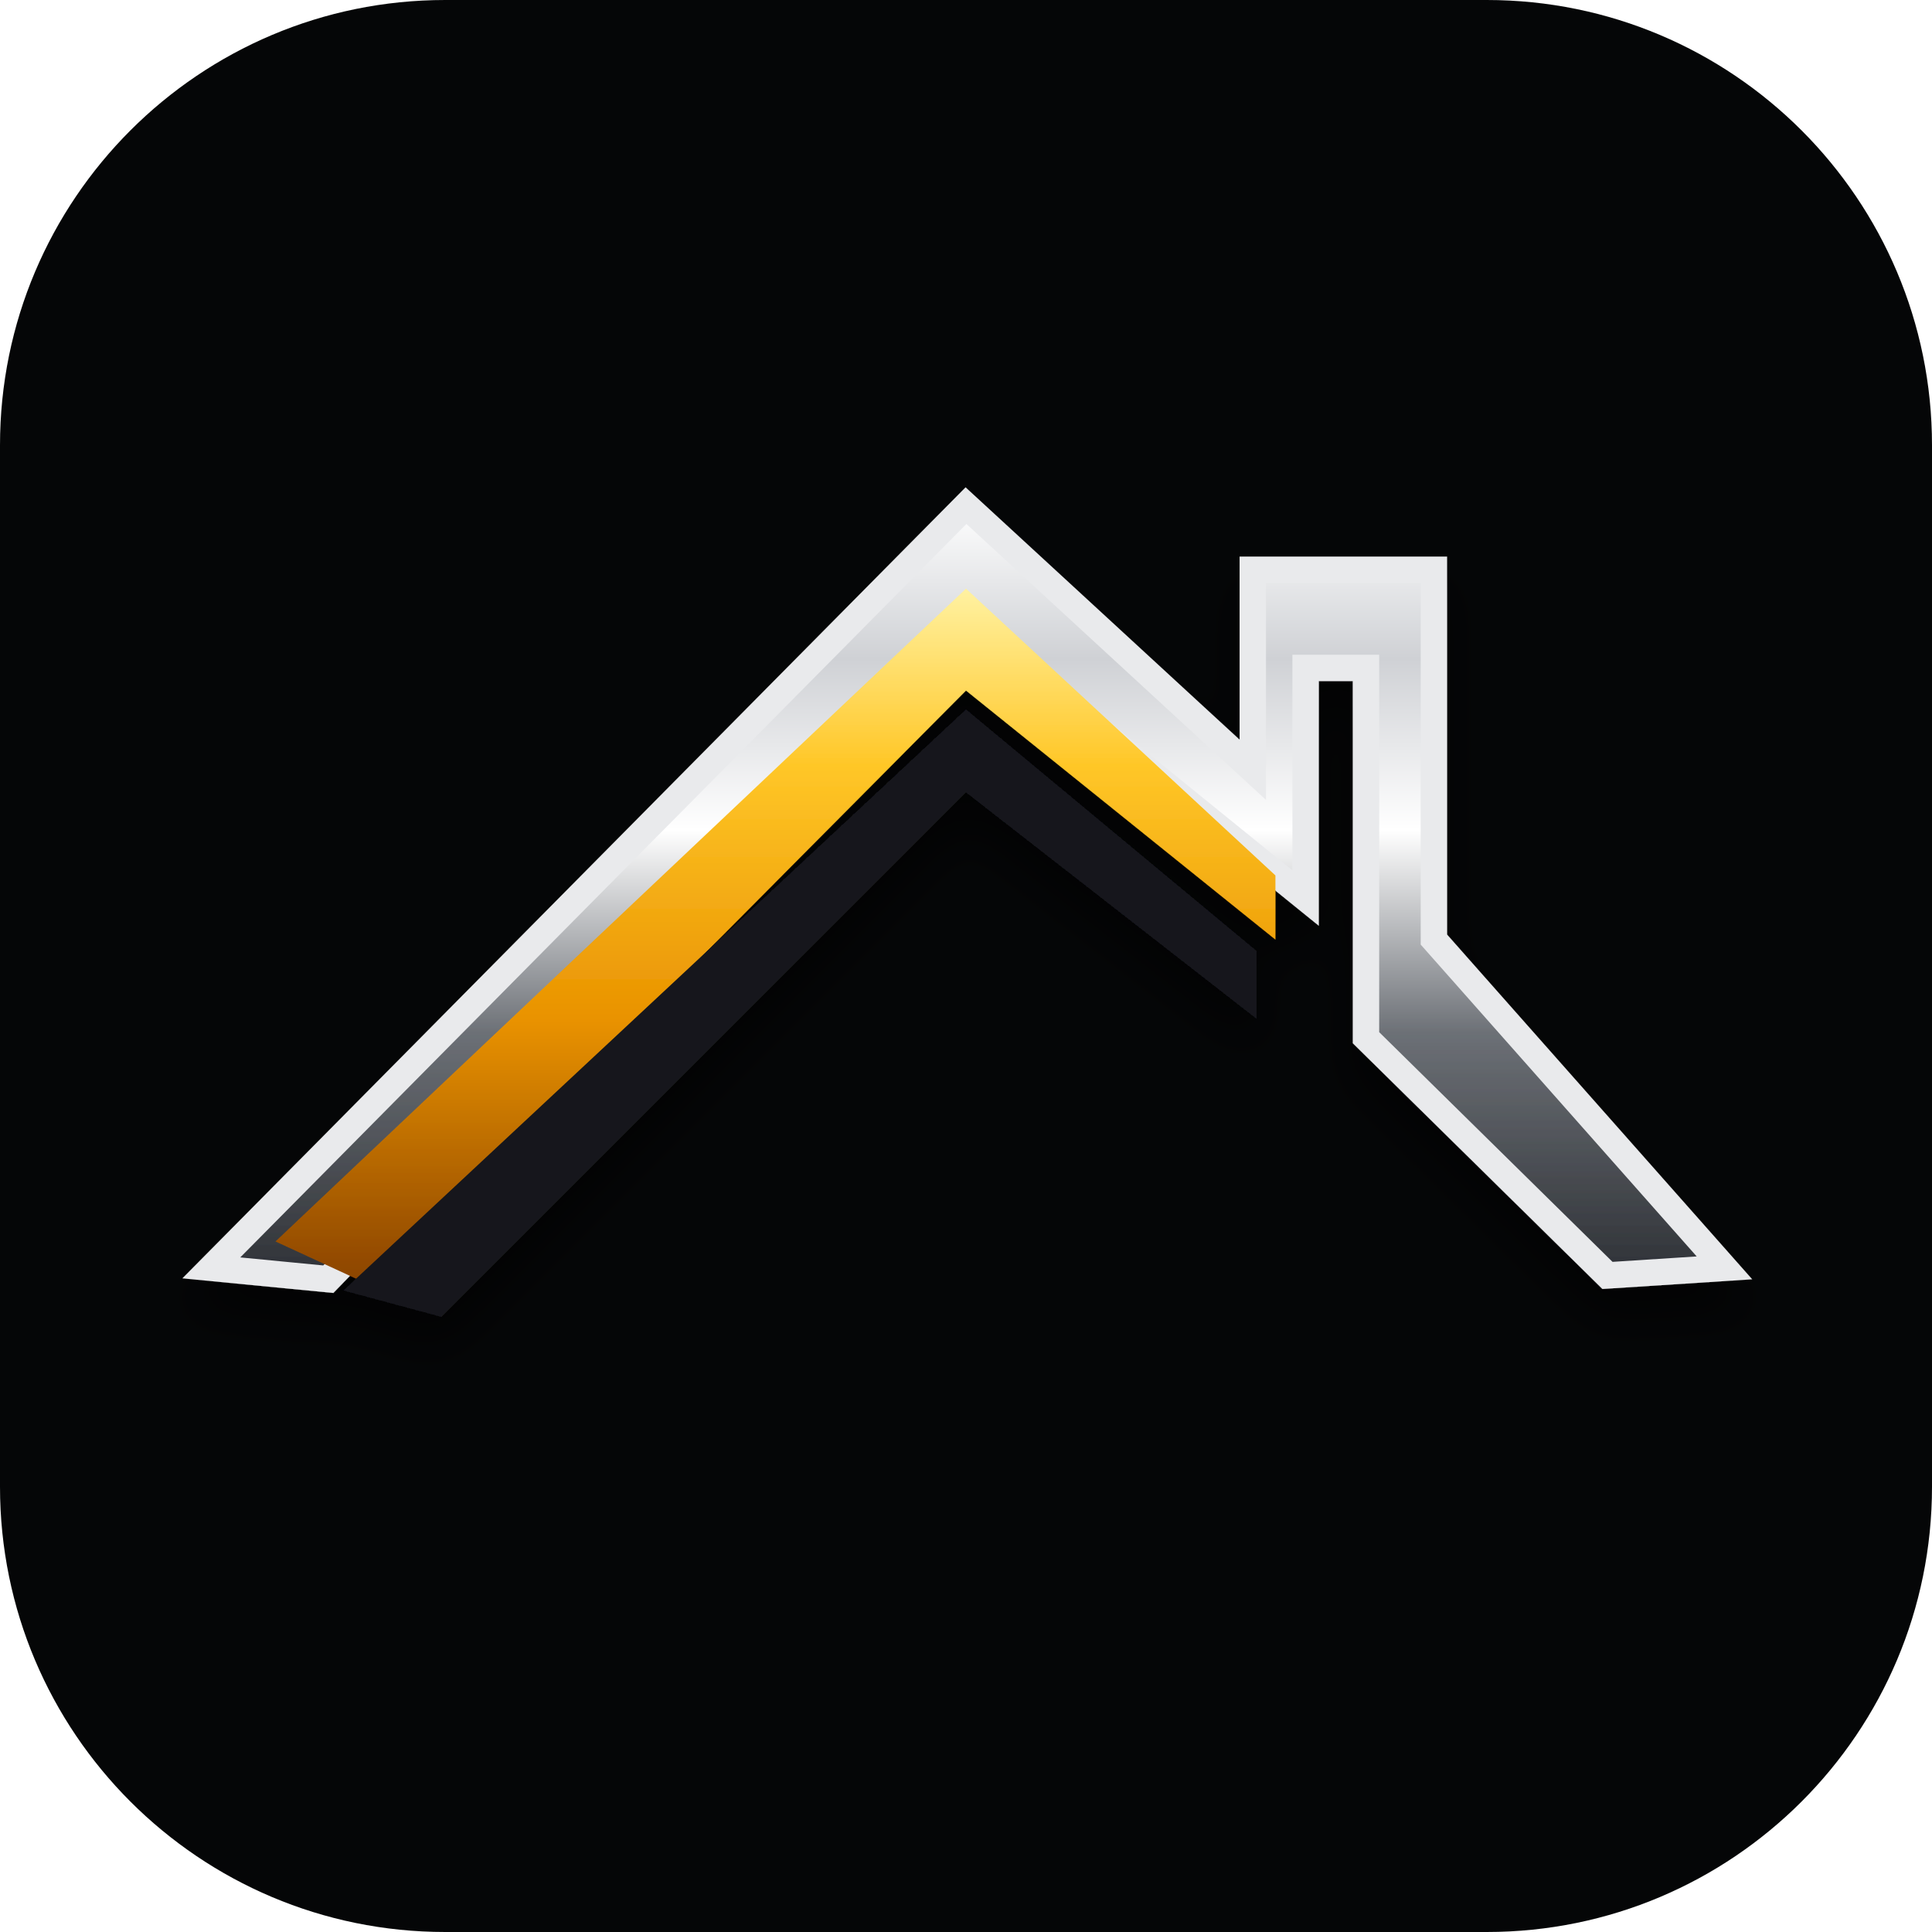
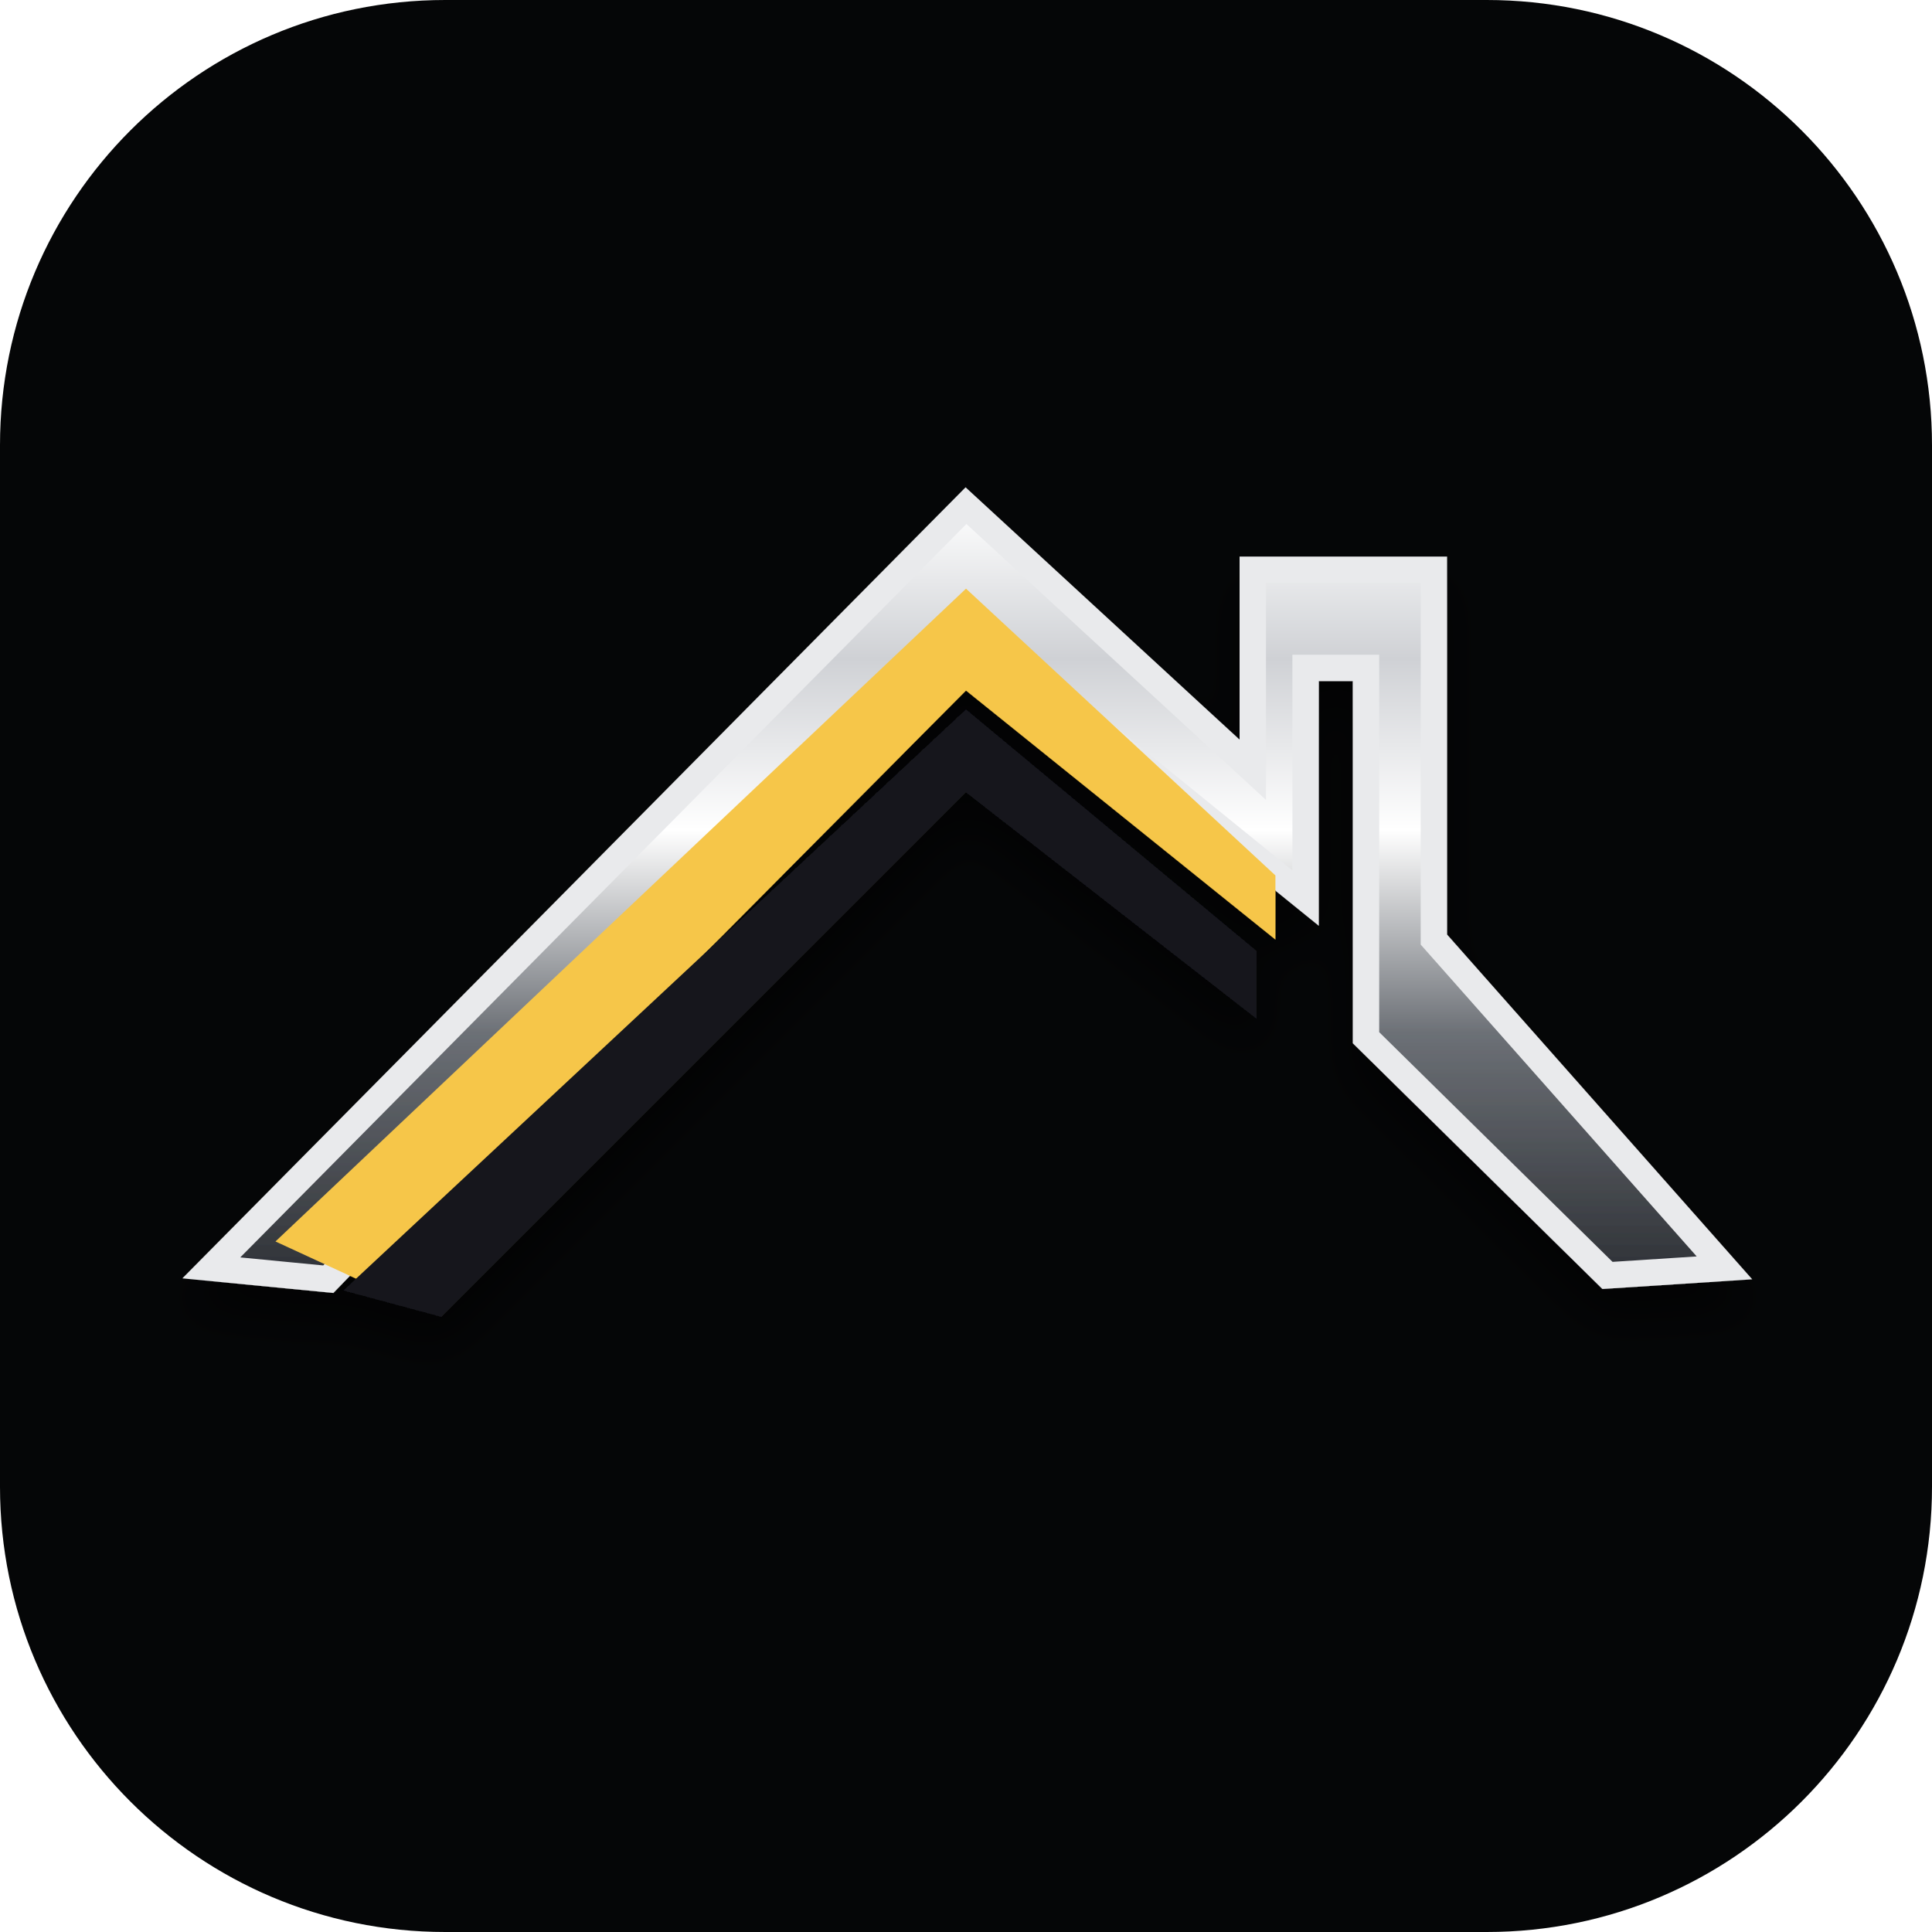
<svg xmlns="http://www.w3.org/2000/svg" viewBox="0 0 512 512" role="img" aria-label="Aplicación Soluciones Fabrick">
  <defs>
    <linearGradient id="steel" x1="0" y1="0" x2="0" y2="1">
      <stop offset="0" stop-color="#fff" />
      <stop offset=".2" stop-color="#cfd1d5" />
      <stop offset=".42" stop-color="#fff" />
      <stop offset=".68" stop-color="#6c7076" />
      <stop offset="1" stop-color="#2d3035" />
    </linearGradient>
    <linearGradient id="gold" x1="0" y1="0" x2="0" y2="1">
      <stop offset="0" stop-color="#fff1a0" />
      <stop offset=".25" stop-color="#ffc728" />
      <stop offset=".62" stop-color="#e99200" />
      <stop offset="1" stop-color="#8a4300" />
    </linearGradient>
    <filter id="s" x="-20%" y="-20%" width="140%" height="150%">
      <feGaussianBlur in="SourceAlpha" stdDeviation="6" />
      <feOffset dy="8" />
      <feComponentTransfer>
        <feFuncA type="linear" slope=".55" />
      </feComponentTransfer>
      <feMerge>
        <feMergeNode />
        <feMergeNode in="SourceGraphic" />
      </feMerge>
    </filter>
  </defs>
  <rect width="512" height="512" rx="118" fill="#050607" />
  <g filter="url(#s)" stroke-linejoin="miter">
    <path d="M56 336 256 134 332 204 332 151 380 151 380 249 457 336 426 338 362 275 362 177 346 177 346 238 256 165 87 339Z" fill="url(#steel)" stroke="#e9eaec" stroke-width="7" />
-     <path d="M73 329 256 156 338 232 338 249 256 183 99 341Z" fill="url(#gold)" />
+     <path d="M73 329 256 156 338 232 338 249 256 183 99 341Z" fill="#F6C64A" />
    <path d="M91 342 256 188 333 252 333 270 256 210 117 349Z" fill="#15171b" />
  </g>
</svg>
